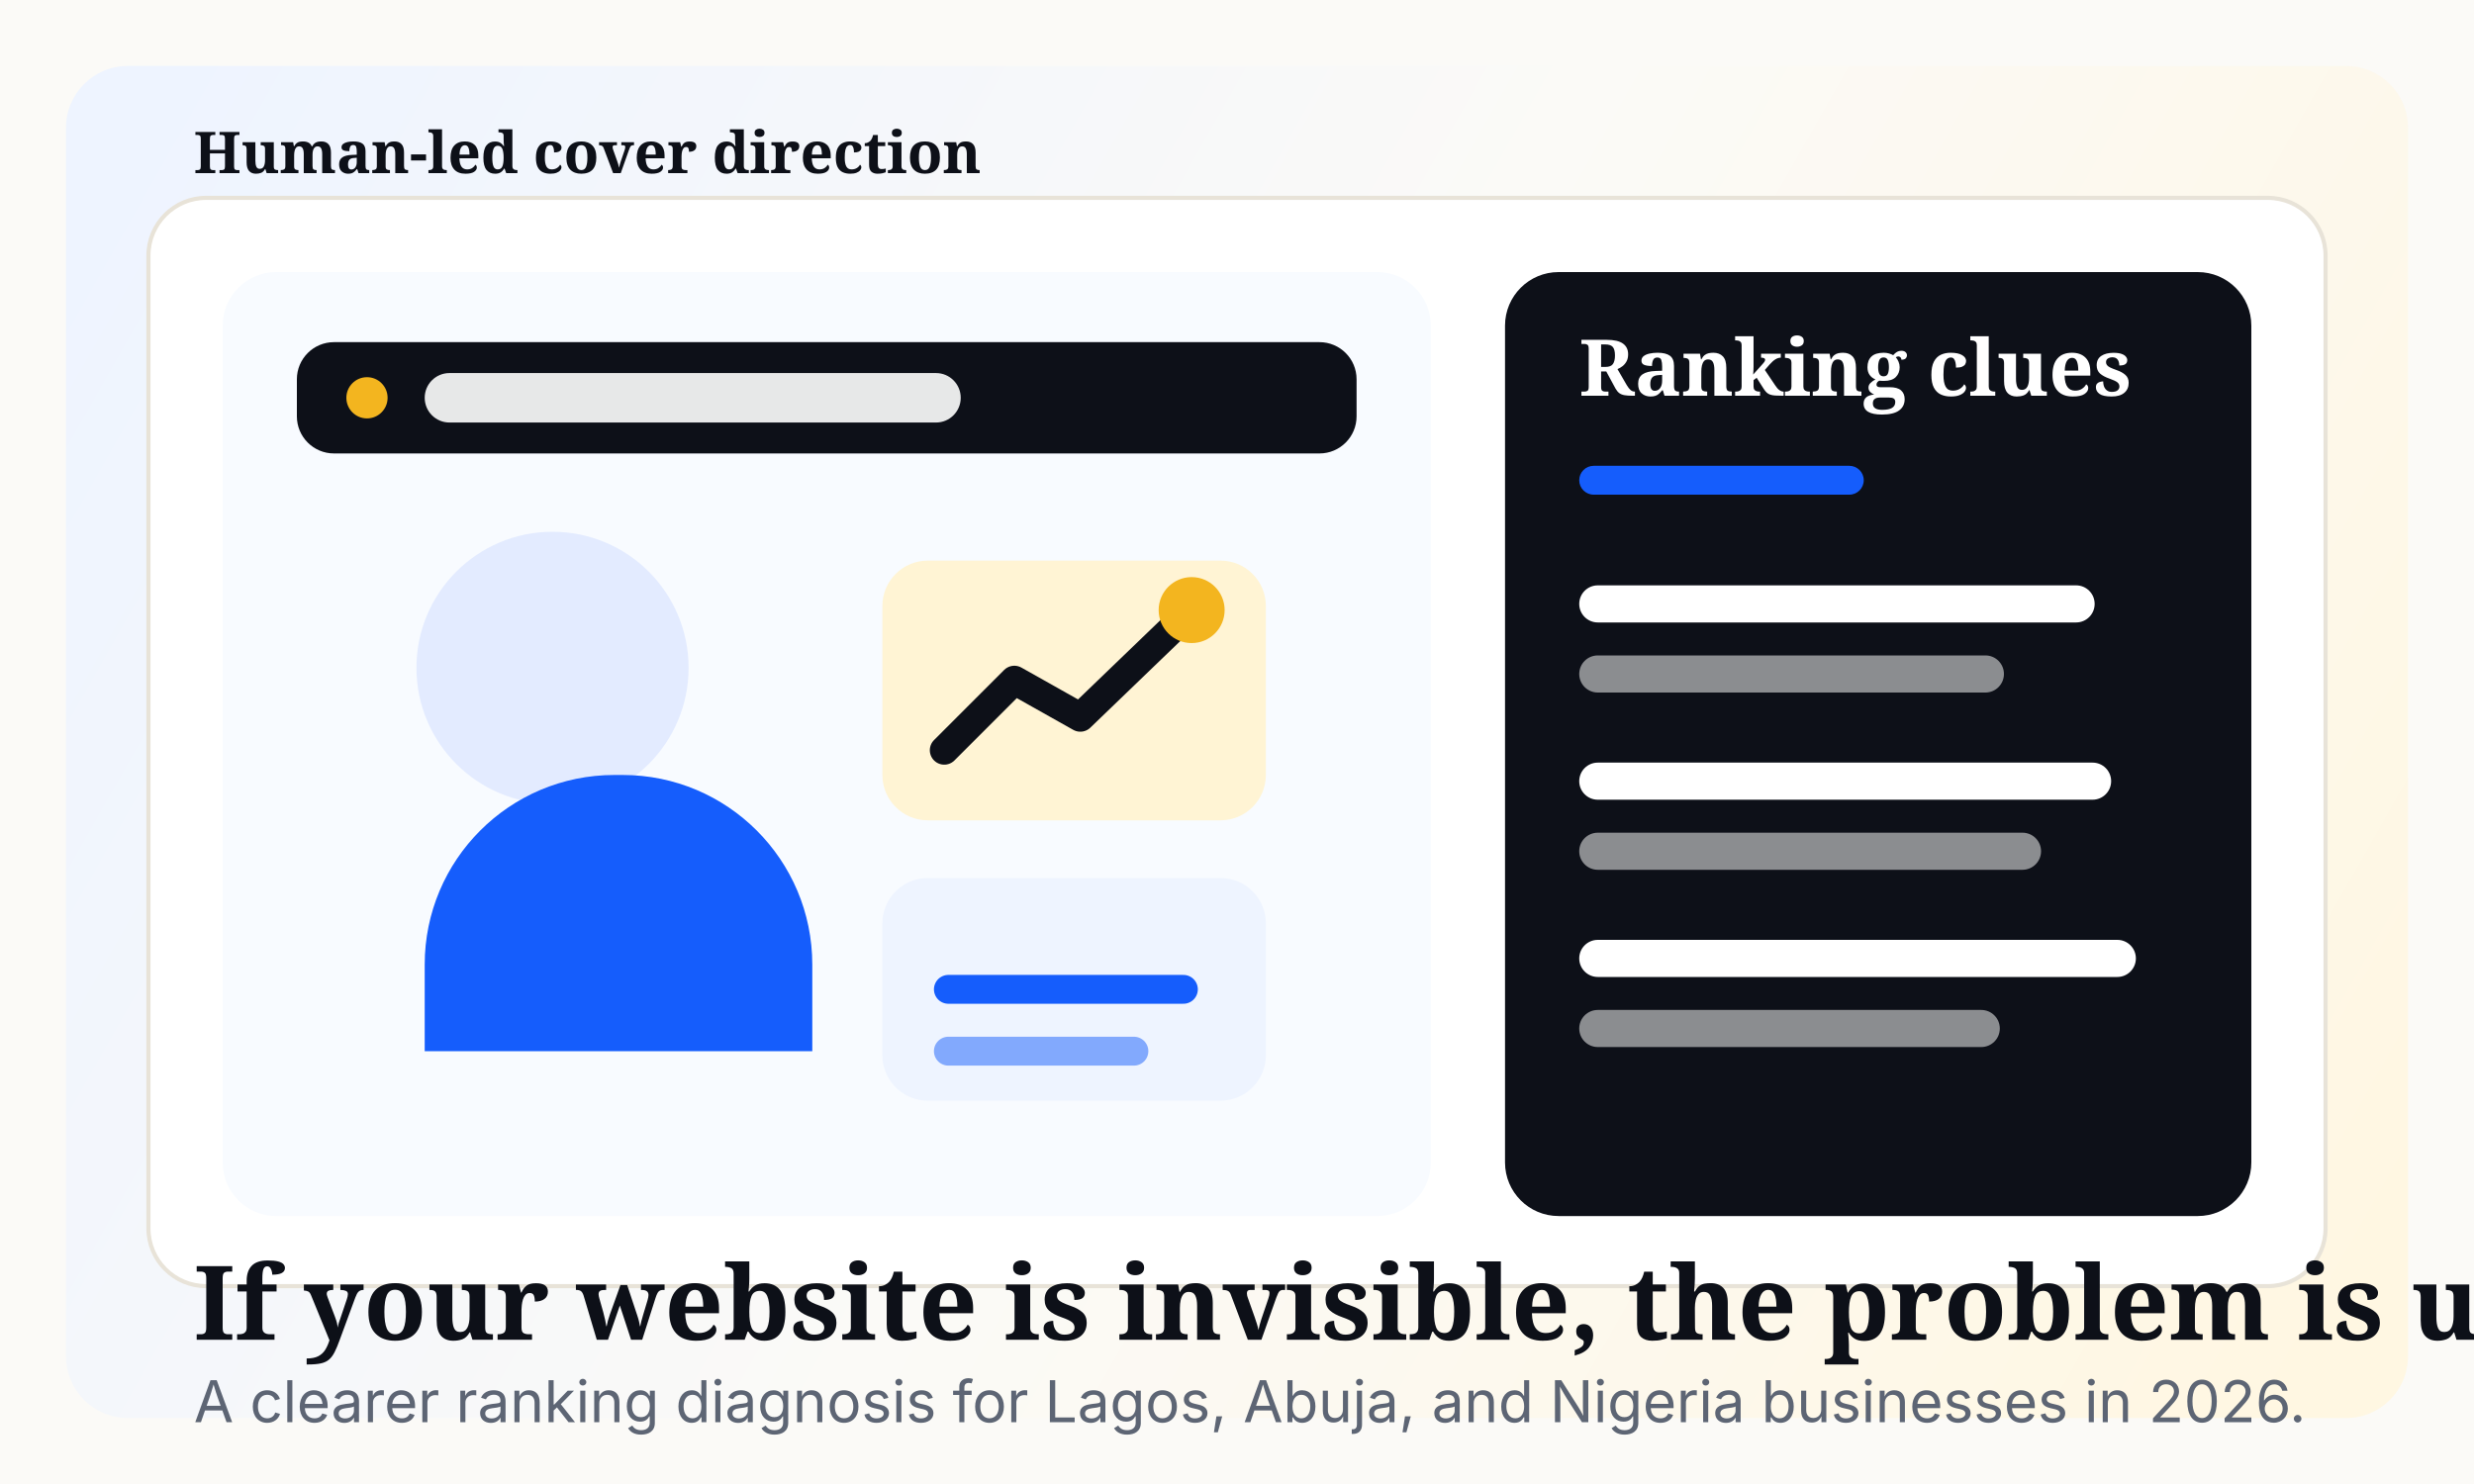
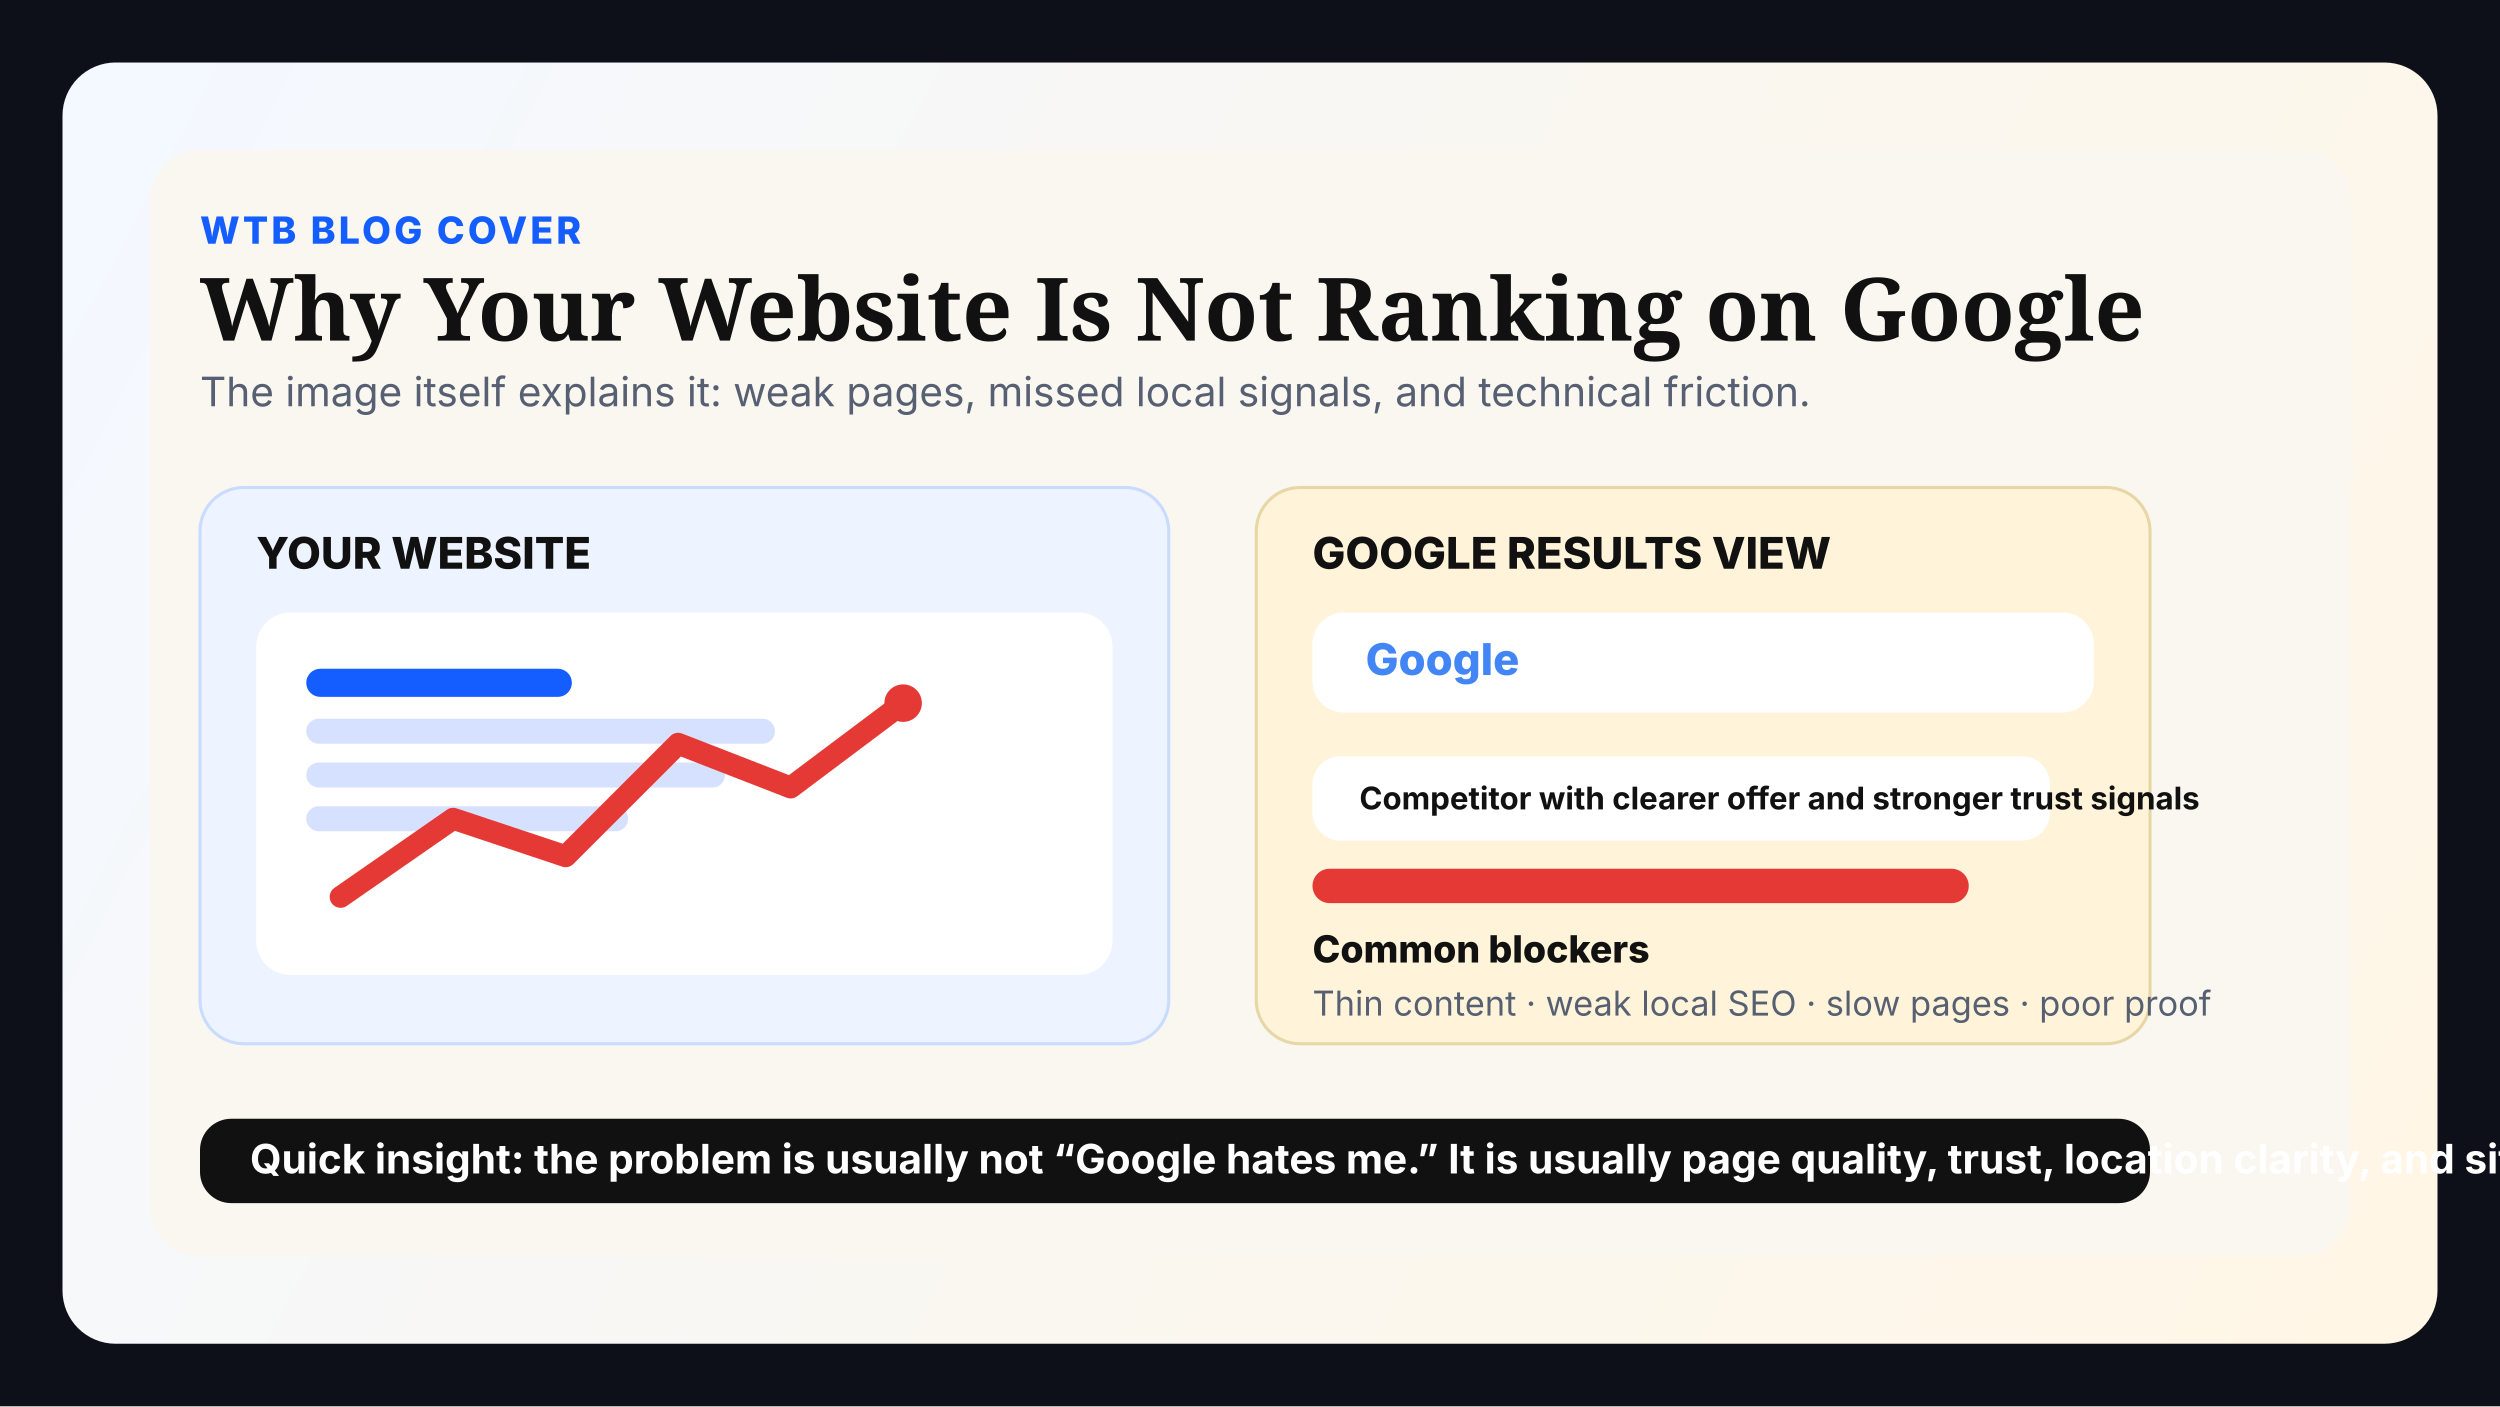
- <svg xmlns="http://www.w3.org/2000/svg" width="1200" height="720" viewBox="0 0 1200 720" fill="none">
-   <rect width="1200" height="720" fill="#FBFAF7" />
-   <rect x="32" y="32" width="1136" height="656" rx="30" fill="url(#bg)" />
-   <rect x="72" y="96" width="1056" height="528" rx="28" fill="#FFFFFF" stroke="#E8E3D8" stroke-width="2" />
-   <rect x="108" y="132" width="586" height="458" rx="26" fill="#F8FBFF" />
-   <rect x="144" y="166" width="514" height="54" rx="18" fill="#0D1018" />
-   <circle cx="178" cy="193" r="10" fill="#F3B51F" />
-   <rect x="206" y="181" width="260" height="24" rx="12" fill="white" fill-opacity="0.9" />
-   <circle cx="268" cy="324" r="66" fill="#E3EBFF" />
-   <path d="M206 468C206 417.19 247.19 376 298 376H302C352.81 376 394 417.19 394 468V510H206V468Z" fill="#155DFC" />
-   <rect x="428" y="272" width="186" height="126" rx="22" fill="#FFF4D4" />
-   <path d="M458 364L492 330L524 348L578 296" stroke="#0D1018" stroke-width="14" stroke-linecap="round" stroke-linejoin="round" />
-   <circle cx="578" cy="296" r="16" fill="#F3B51F" />
-   <rect x="428" y="426" width="186" height="108" rx="22" fill="#EEF4FF" />
-   <path d="M460 480H574" stroke="#155DFC" stroke-width="14" stroke-linecap="round" />
-   <path d="M460 510H550" stroke="#155DFC" stroke-width="14" stroke-linecap="round" opacity="0.5" />
-   <rect x="730" y="132" width="362" height="458" rx="26" fill="#0D1018" />
-   <text x="766" y="192" fill="white" font-family="Georgia, serif" font-size="38" font-weight="700">Ranking clues</text>
-   <rect x="766" y="226" width="138" height="14" rx="7" fill="#155DFC" />
-   <rect x="766" y="284" width="250" height="18" rx="9" fill="white" />
-   <rect x="766" y="318" width="206" height="18" rx="9" fill="white" fill-opacity="0.52" />
-   <rect x="766" y="370" width="258" height="18" rx="9" fill="white" />
-   <rect x="766" y="404" width="224" height="18" rx="9" fill="white" fill-opacity="0.52" />
-   <rect x="766" y="456" width="270" height="18" rx="9" fill="white" />
-   <rect x="766" y="490" width="204" height="18" rx="9" fill="white" fill-opacity="0.52" />
-   <text x="94" y="84" fill="#0D1018" font-family="Georgia, serif" font-size="28" font-weight="700">Human-led cover direction</text>
-   <text x="94" y="650" fill="#0D1018" font-family="Georgia, serif" font-size="50" font-weight="700">If your website is invisible, the problem is usually not magic.</text>
-   <text x="94" y="690" fill="#5D6574" font-family="Inter, Arial, sans-serif" font-size="28">A clearer ranking diagnosis for Lagos, Abuja, and Nigeria businesses in 2026.</text>
+ <svg xmlns="http://www.w3.org/2000/svg" width="1600" height="900" viewBox="0 0 1600 900" fill="none">
+   <rect width="1600" height="900" fill="#0D1018" />
+   <rect x="40" y="40" width="1520" height="820" rx="34" fill="url(#bg)" />
+   <rect x="96" y="96" width="1408" height="708" rx="32" fill="#FAF7F0" />
+   <text x="128" y="156" fill="#145EFF" font-family="Inter, Arial, sans-serif" font-size="24" font-weight="800" letter-spacing="2">WTB BLOG COVER</text>
+   <text x="128" y="218" fill="#111111" font-family="Georgia, serif" font-size="56" font-weight="700">Why Your Website Is Not Ranking on Google</text>
+   <text x="128" y="260" fill="#576072" font-family="Inter, Arial, sans-serif" font-size="26">The image itself explains it: weak pages, missed local signals, and technical friction.</text>
+   <rect x="128" y="312" width="620" height="356" rx="28" fill="#EEF4FF" stroke="#C9DBFF" stroke-width="2" />
+   <text x="164" y="364" fill="#111111" font-family="Inter, Arial, sans-serif" font-size="28" font-weight="800">YOUR WEBSITE</text>
+   <rect x="164" y="392" width="548" height="232" rx="22" fill="#FFFFFF" />
+   <rect x="196" y="428" width="170" height="18" rx="9" fill="#145EFF" />
+   <rect x="196" y="460" width="300" height="16" rx="8" fill="#D5E1FF" />
+   <rect x="196" y="488" width="268" height="16" rx="8" fill="#D5E1FF" />
+   <rect x="196" y="516" width="206" height="16" rx="8" fill="#D5E1FF" />
+   <path d="M218 574L290 524L362 548L434 476L506 504L578 450" stroke="#E53935" stroke-width="14" stroke-linecap="round" stroke-linejoin="round" />
+   <circle cx="578" cy="450" r="12" fill="#E53935" />
+   <rect x="804" y="312" width="572" height="356" rx="28" fill="#FFF4D9" stroke="#E7D7A7" stroke-width="2" />
+   <text x="840" y="364" fill="#111111" font-family="Inter, Arial, sans-serif" font-size="28" font-weight="800">GOOGLE RESULTS VIEW</text>
+   <rect x="840" y="392" width="500" height="64" rx="20" fill="#FFFFFF" />
+   <text x="874" y="432" fill="#4285F4" font-family="Inter, Arial, sans-serif" font-size="28" font-weight="800">Google</text>
+   <rect x="840" y="484" width="472" height="54" rx="18" fill="#FFFFFF" />
+   <text x="870" y="518" fill="#111111" font-family="Inter, Arial, sans-serif" font-size="20" font-weight="700">Competitor with clearer offer and stronger trust signals</text>
+   <rect x="840" y="556" width="420" height="22" rx="11" fill="#E53935" />
+   <text x="840" y="616" fill="#111111" font-family="Inter, Arial, sans-serif" font-size="24" font-weight="800">Common blockers</text>
+   <text x="840" y="650" fill="#576072" font-family="Inter, Arial, sans-serif" font-size="22">Thin content · weak local SEO · slow pages · poor proof</text>
+   <rect x="128" y="716" width="1248" height="54" rx="20" fill="#111111" />
+   <text x="160" y="751" fill="#FFFFFF" font-family="Inter, Arial, sans-serif" font-size="26" font-weight="700">Quick insight: the problem is usually not “Google hates me.” It is usually page quality, trust, location clarity, and site structure.</text>
  <defs>
-     <linearGradient id="bg" x1="62" y1="62" x2="1122" y2="664" gradientUnits="userSpaceOnUse">
-       <stop stop-color="#EEF4FF" />
-       <stop offset="0.5" stop-color="#FBFAF7" />
-       <stop offset="1" stop-color="#FFF7E2" />
+     <linearGradient id="bg" x1="84" y1="84" x2="1520" y2="842" gradientUnits="userSpaceOnUse">
+       <stop stop-color="#F4F8FF" />
+       <stop offset="0.54" stop-color="#FAF7F0" />
+       <stop offset="1" stop-color="#FFF6E6" />
    </linearGradient>
  </defs>
</svg>
